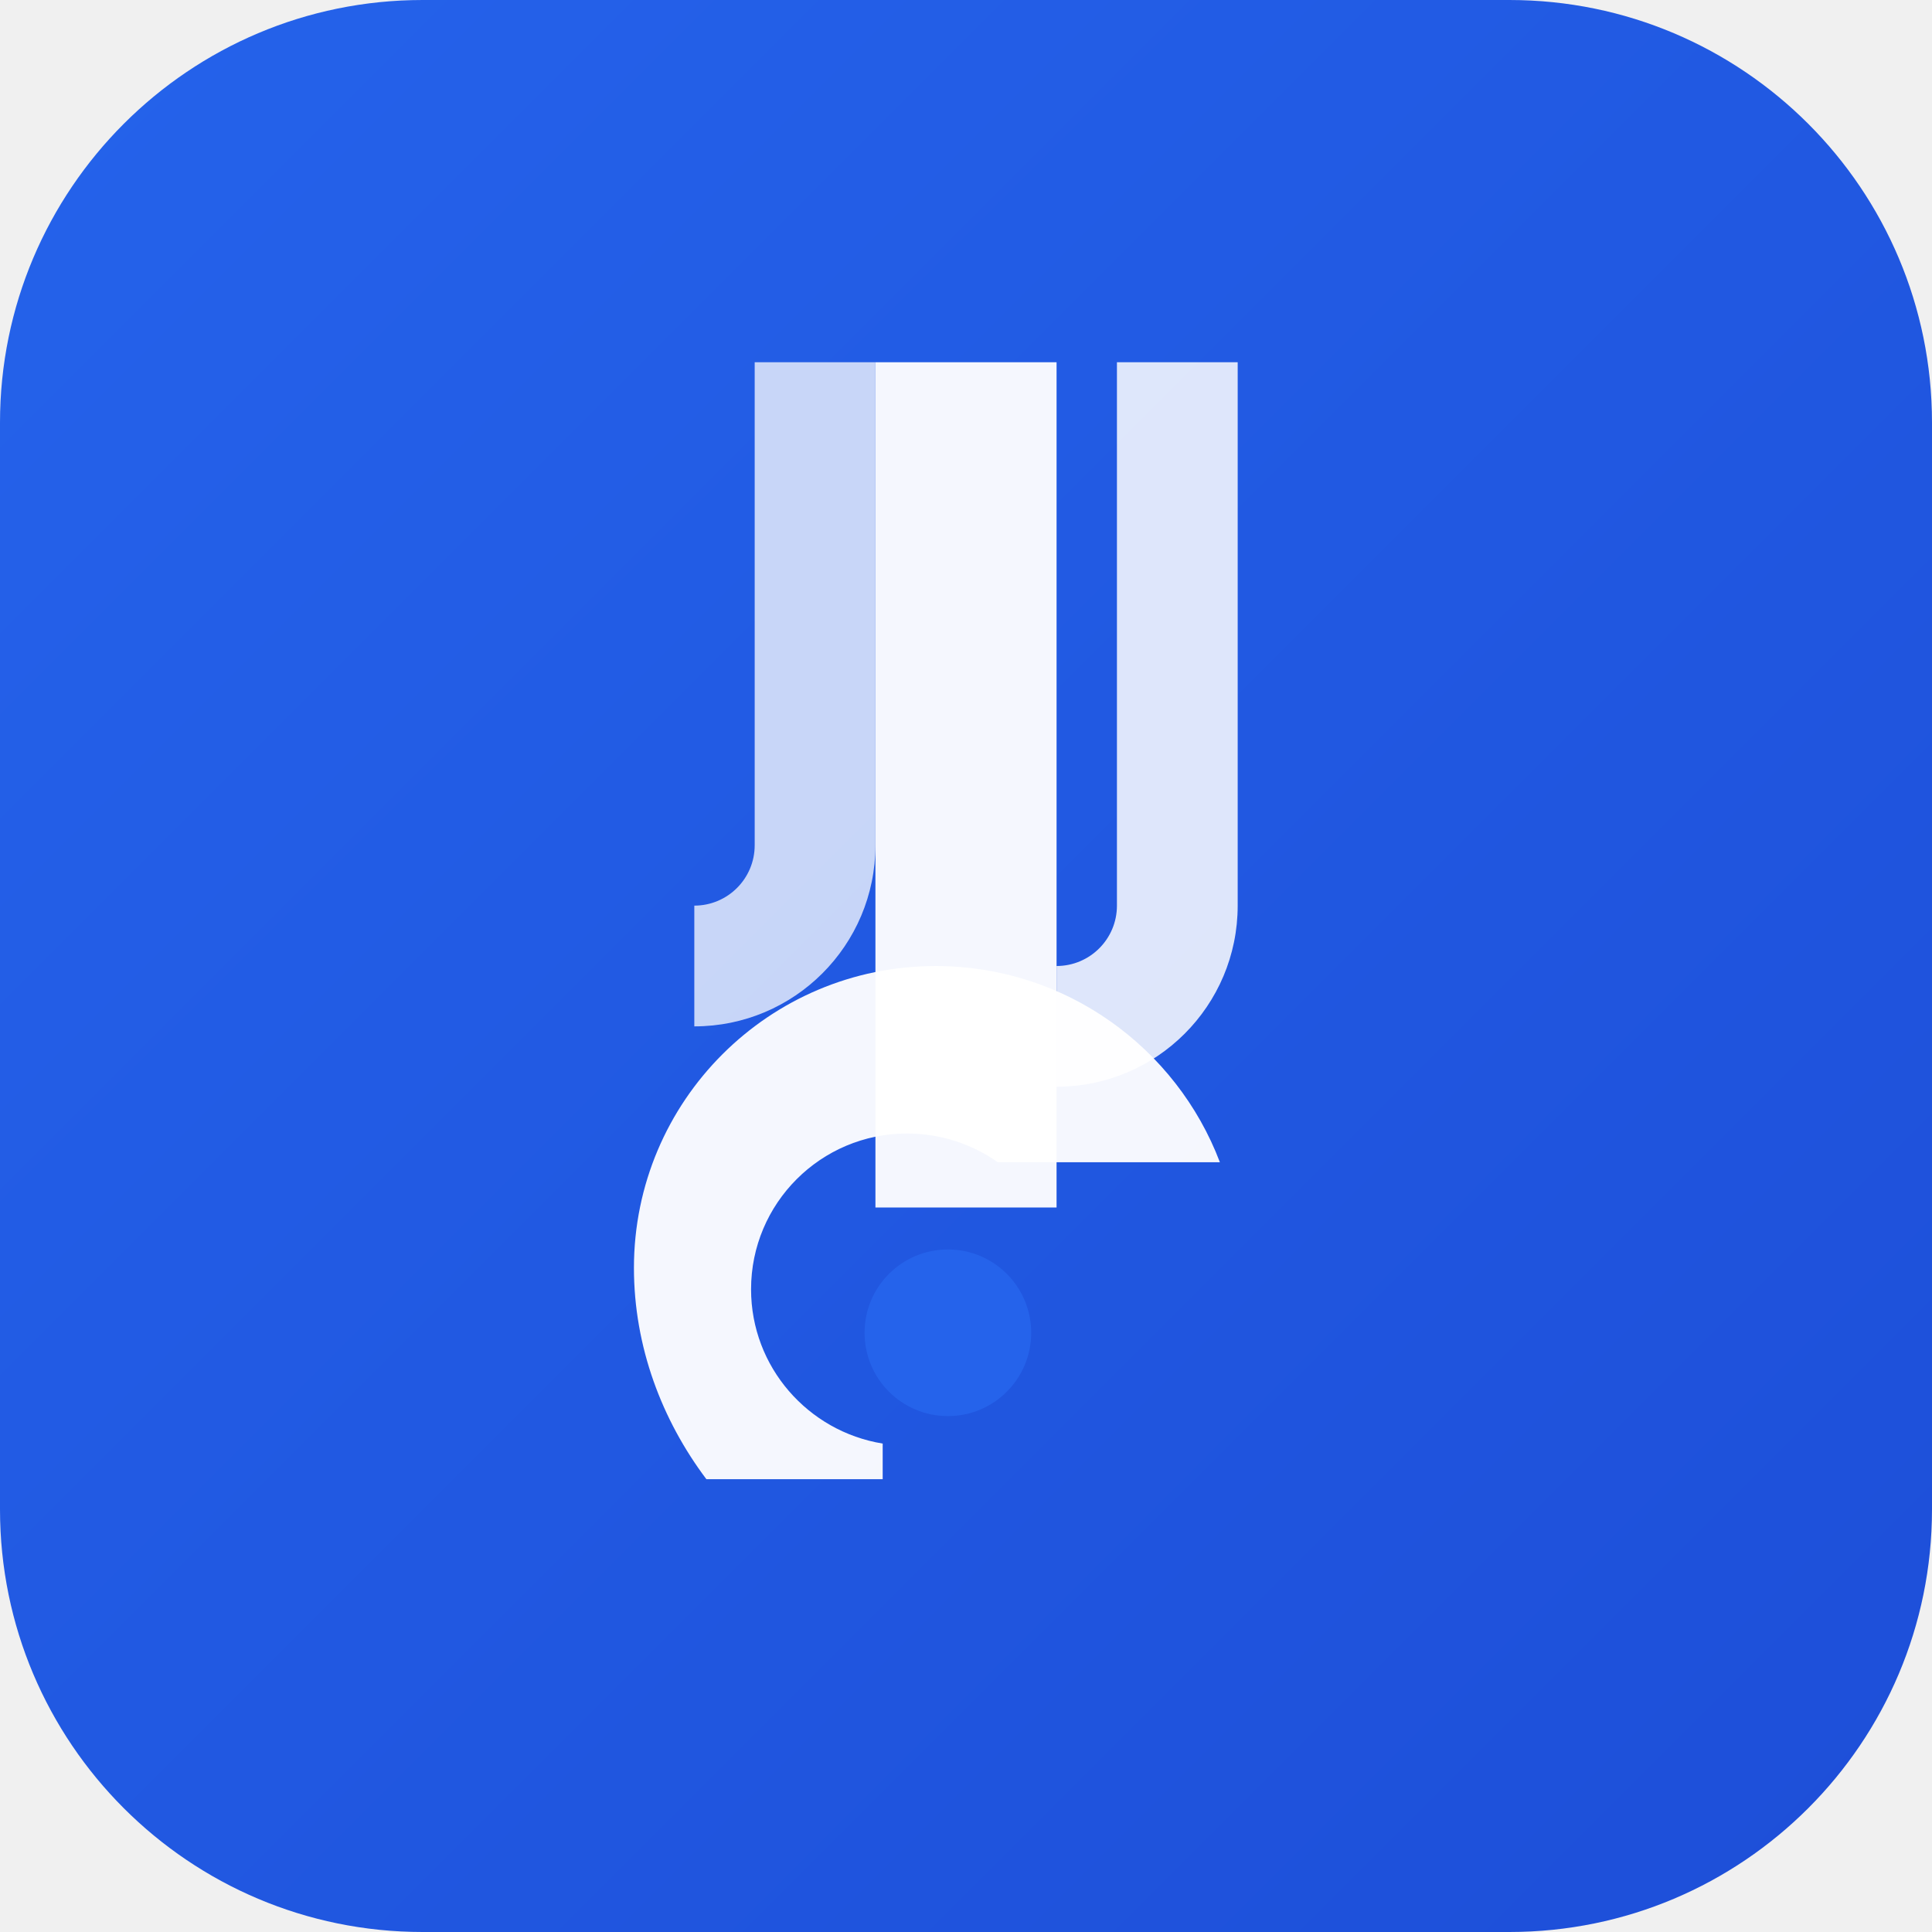
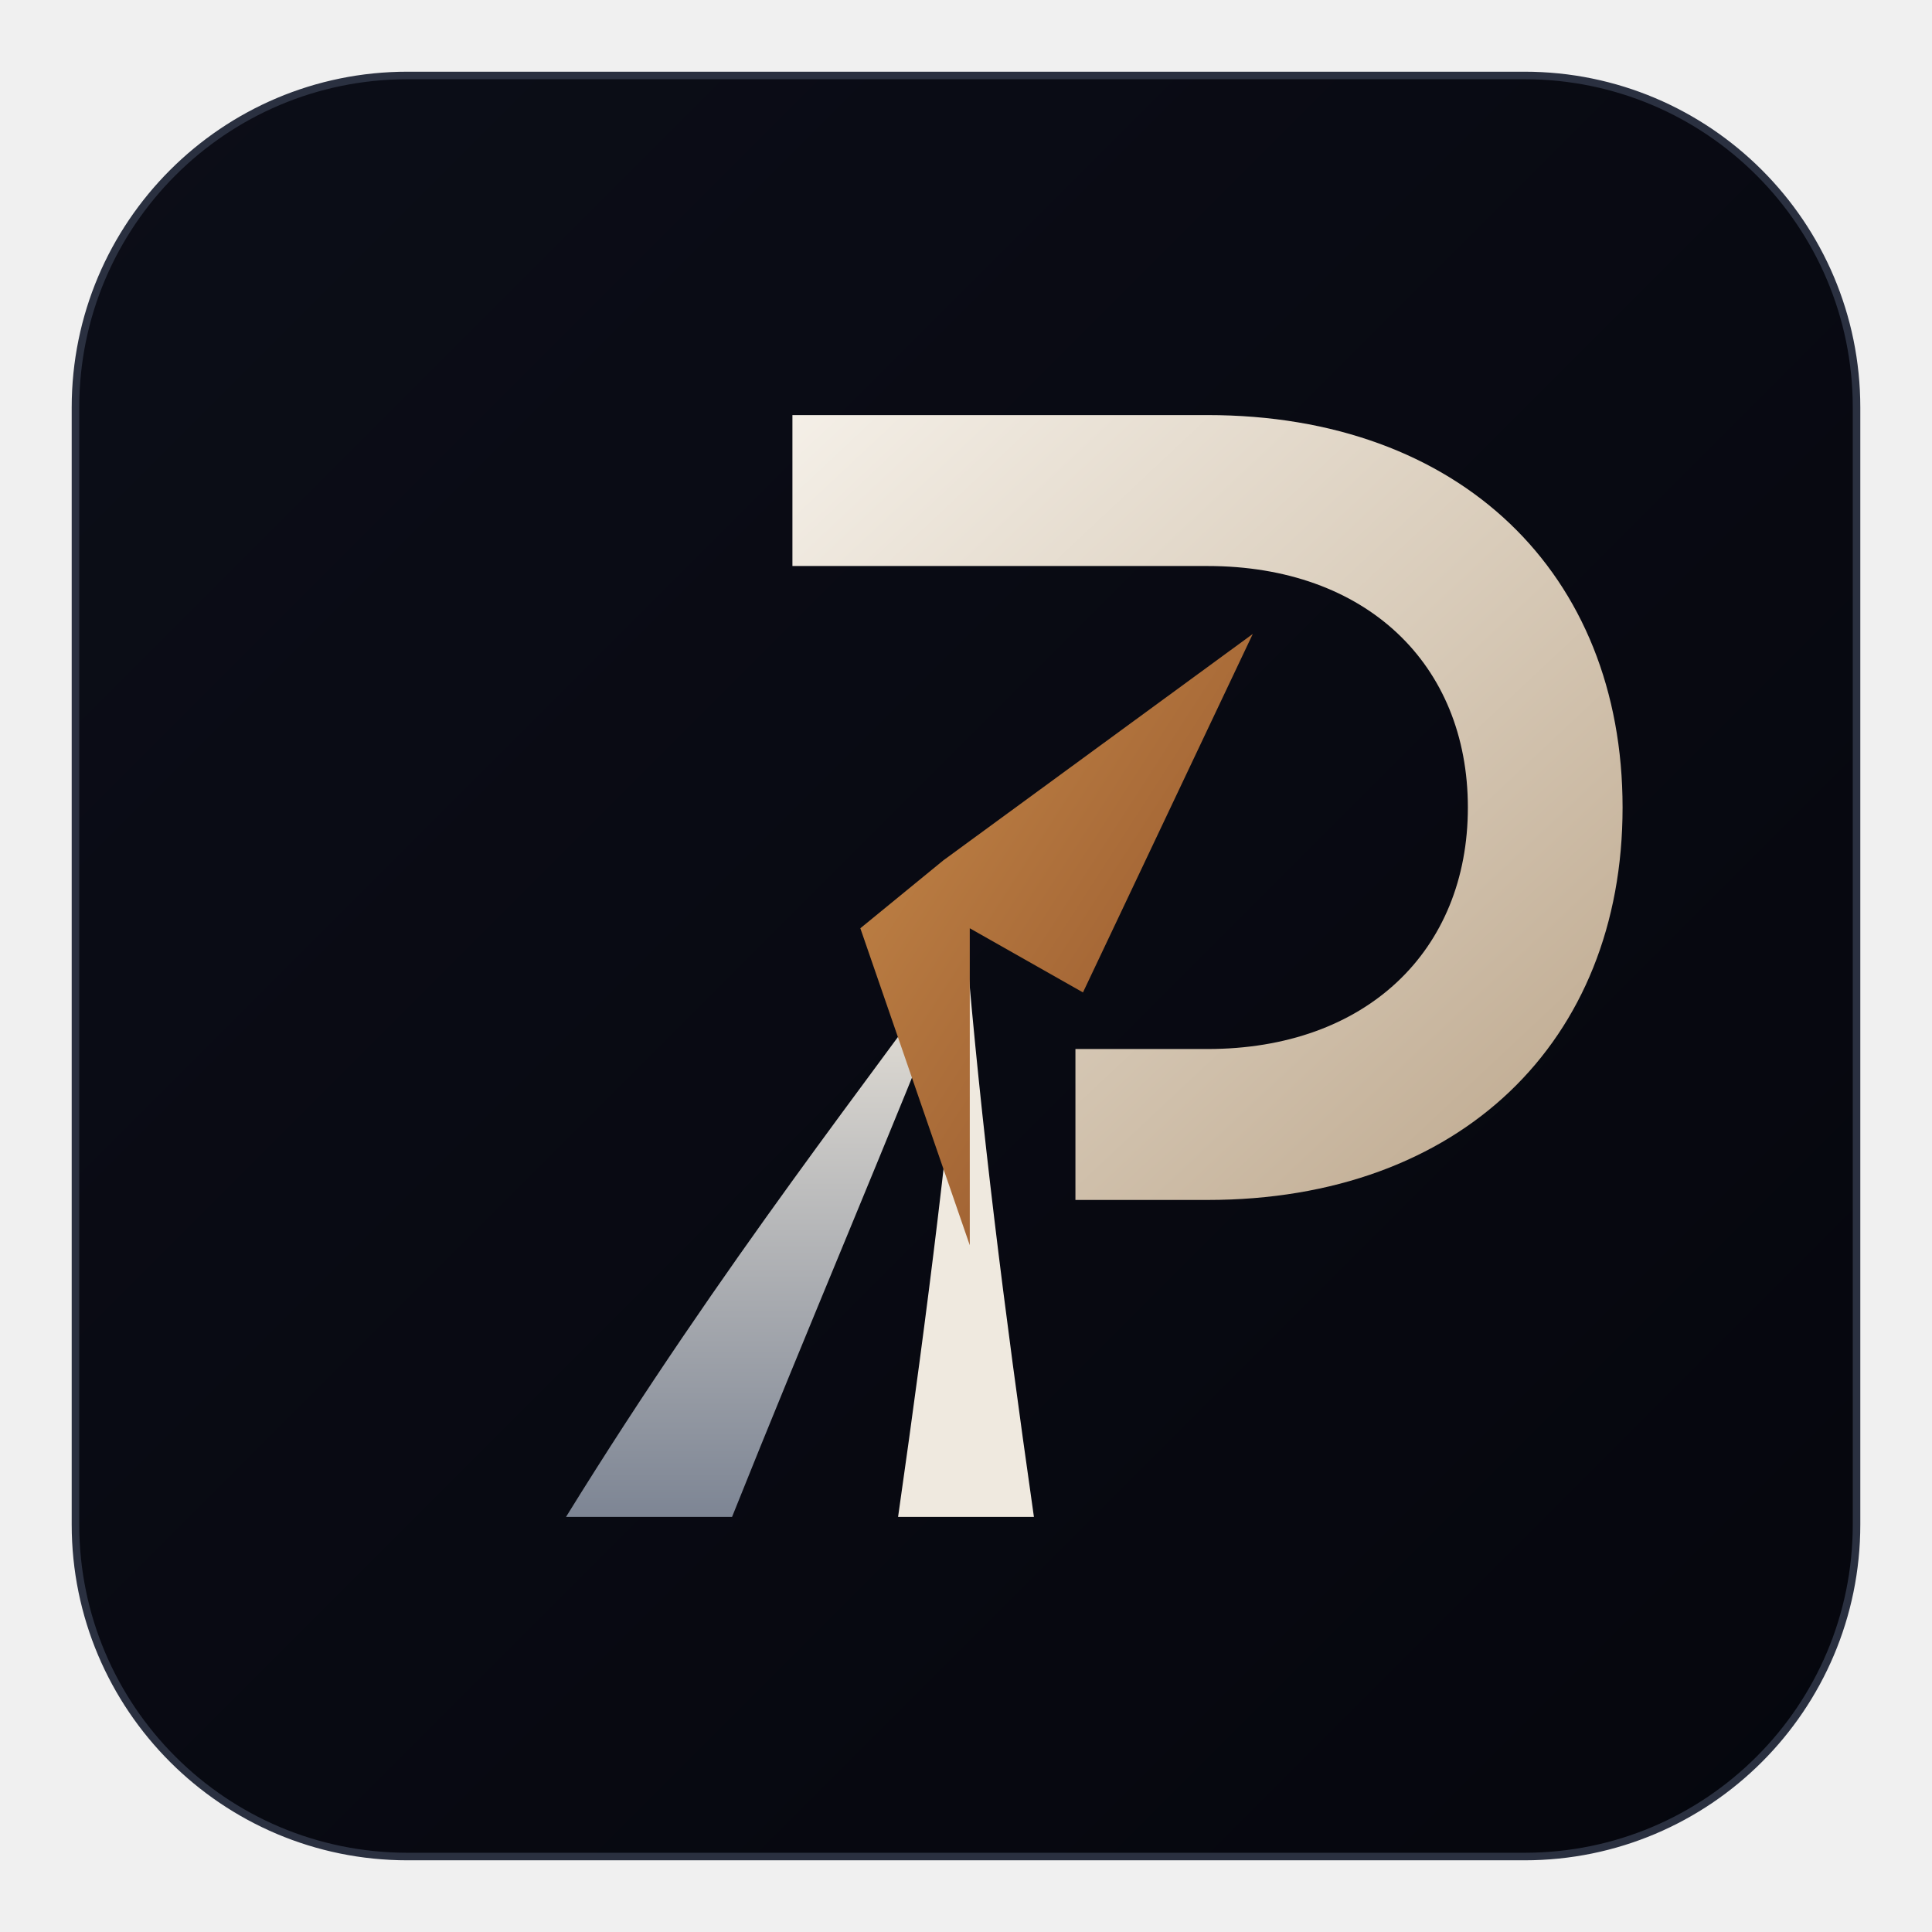
- <svg xmlns="http://www.w3.org/2000/svg" viewBox="0 0 128 128" fill="none">
+ <svg xmlns="http://www.w3.org/2000/svg" viewBox="0 0 512 512">
  <defs>
    <linearGradient id="bg" x1="0" y1="0" x2="1" y2="1">
-       <stop offset="0%" stop-color="#2563eb" />
-       <stop offset="100%" stop-color="#1d4ed8" />
+       <stop offset="0%" stop-color="#0C0E18" />
+       <stop offset="100%" stop-color="#05060D" />
+     </linearGradient>
+     <linearGradient id="metal" x1="0" y1="0" x2="1" y2="1">
+       <stop offset="0%" stop-color="#F4EFE7" />
+       <stop offset="50%" stop-color="#D9CCBA" />
+       <stop offset="100%" stop-color="#BCA68B" />
+     </linearGradient>
+     <linearGradient id="accent" x1="0" y1="0" x2="1" y2="1">
+       <stop offset="0%" stop-color="#C78A4A" />
+       <stop offset="100%" stop-color="#8E4F28" />
+     </linearGradient>
+     <linearGradient id="runway" x1="0" y1="0" x2="0" y2="1">
+       <stop offset="0%" stop-color="#EEE8DD" />
+       <stop offset="100%" stop-color="#7D8594" />
    </linearGradient>
  </defs>
-   <rect width="128" height="128" rx="28" fill="url(#bg)" />
-   <path d="M42 84c0-11.05 8.95-20 20-20 8.6 0 15.95 5.43 18.82 13H66.1c-1.7-1.2-3.78-1.9-6.02-1.9-5.7 0-10.32 4.62-10.32 10.32 0 5.15 3.78 9.42 8.72 10.22V98H46.8c-2.95-3.92-4.8-8.78-4.8-14z" fill="#ffffff" fill-opacity="0.95" />
-   <path d="M57.28 88.3c0-3.05 2.47-5.52 5.52-5.52s5.52 2.47 5.52 5.52-2.47 5.52-5.52 5.52-5.52-2.47-5.52-5.52z" fill="#2563eb" />
-   <path d="M58 24h12v56H58V24z" fill="#ffffff" fill-opacity="0.95" />
-   <path d="M70 24h12v36c0 6.63-5.37 12-12 12v-8c2.21 0 4-1.79 4-4V24z" fill="#ffffff" fill-opacity="0.85" />
-   <path d="M46 24h12v32c0 6.63-5.37 12-12 12v-8c2.21 0 4-1.79 4-4V24z" fill="#ffffff" fill-opacity="0.75" />
+   <rect x="20" y="20" width="472" height="472" rx="88" fill="url(#bg)" />
+   <rect x="20" y="20" width="472" height="472" rx="88" fill="none" stroke="#2A3040" stroke-width="2" />
+   <path fill="url(#metal)" d="M210 110H320C387 110 430 152 430 214C430 276 387 318 320 318H285V278H320C362 278 389 252 389 214C389 176 362 150 320 150H210Z" />
+   <path fill="url(#runway)" d="M150 402C192 334 232 284 256 250C235 303 214 352 194 402Z" />
+   <path fill="#EFE9DF" d="M238 402C246 346 252 298 256 250C260 298 266 346 274 402Z" />
+   <path fill="url(#accent)" d="M250 228L332 168L287 263L257 246L257 330L228 246Z" />
</svg>
